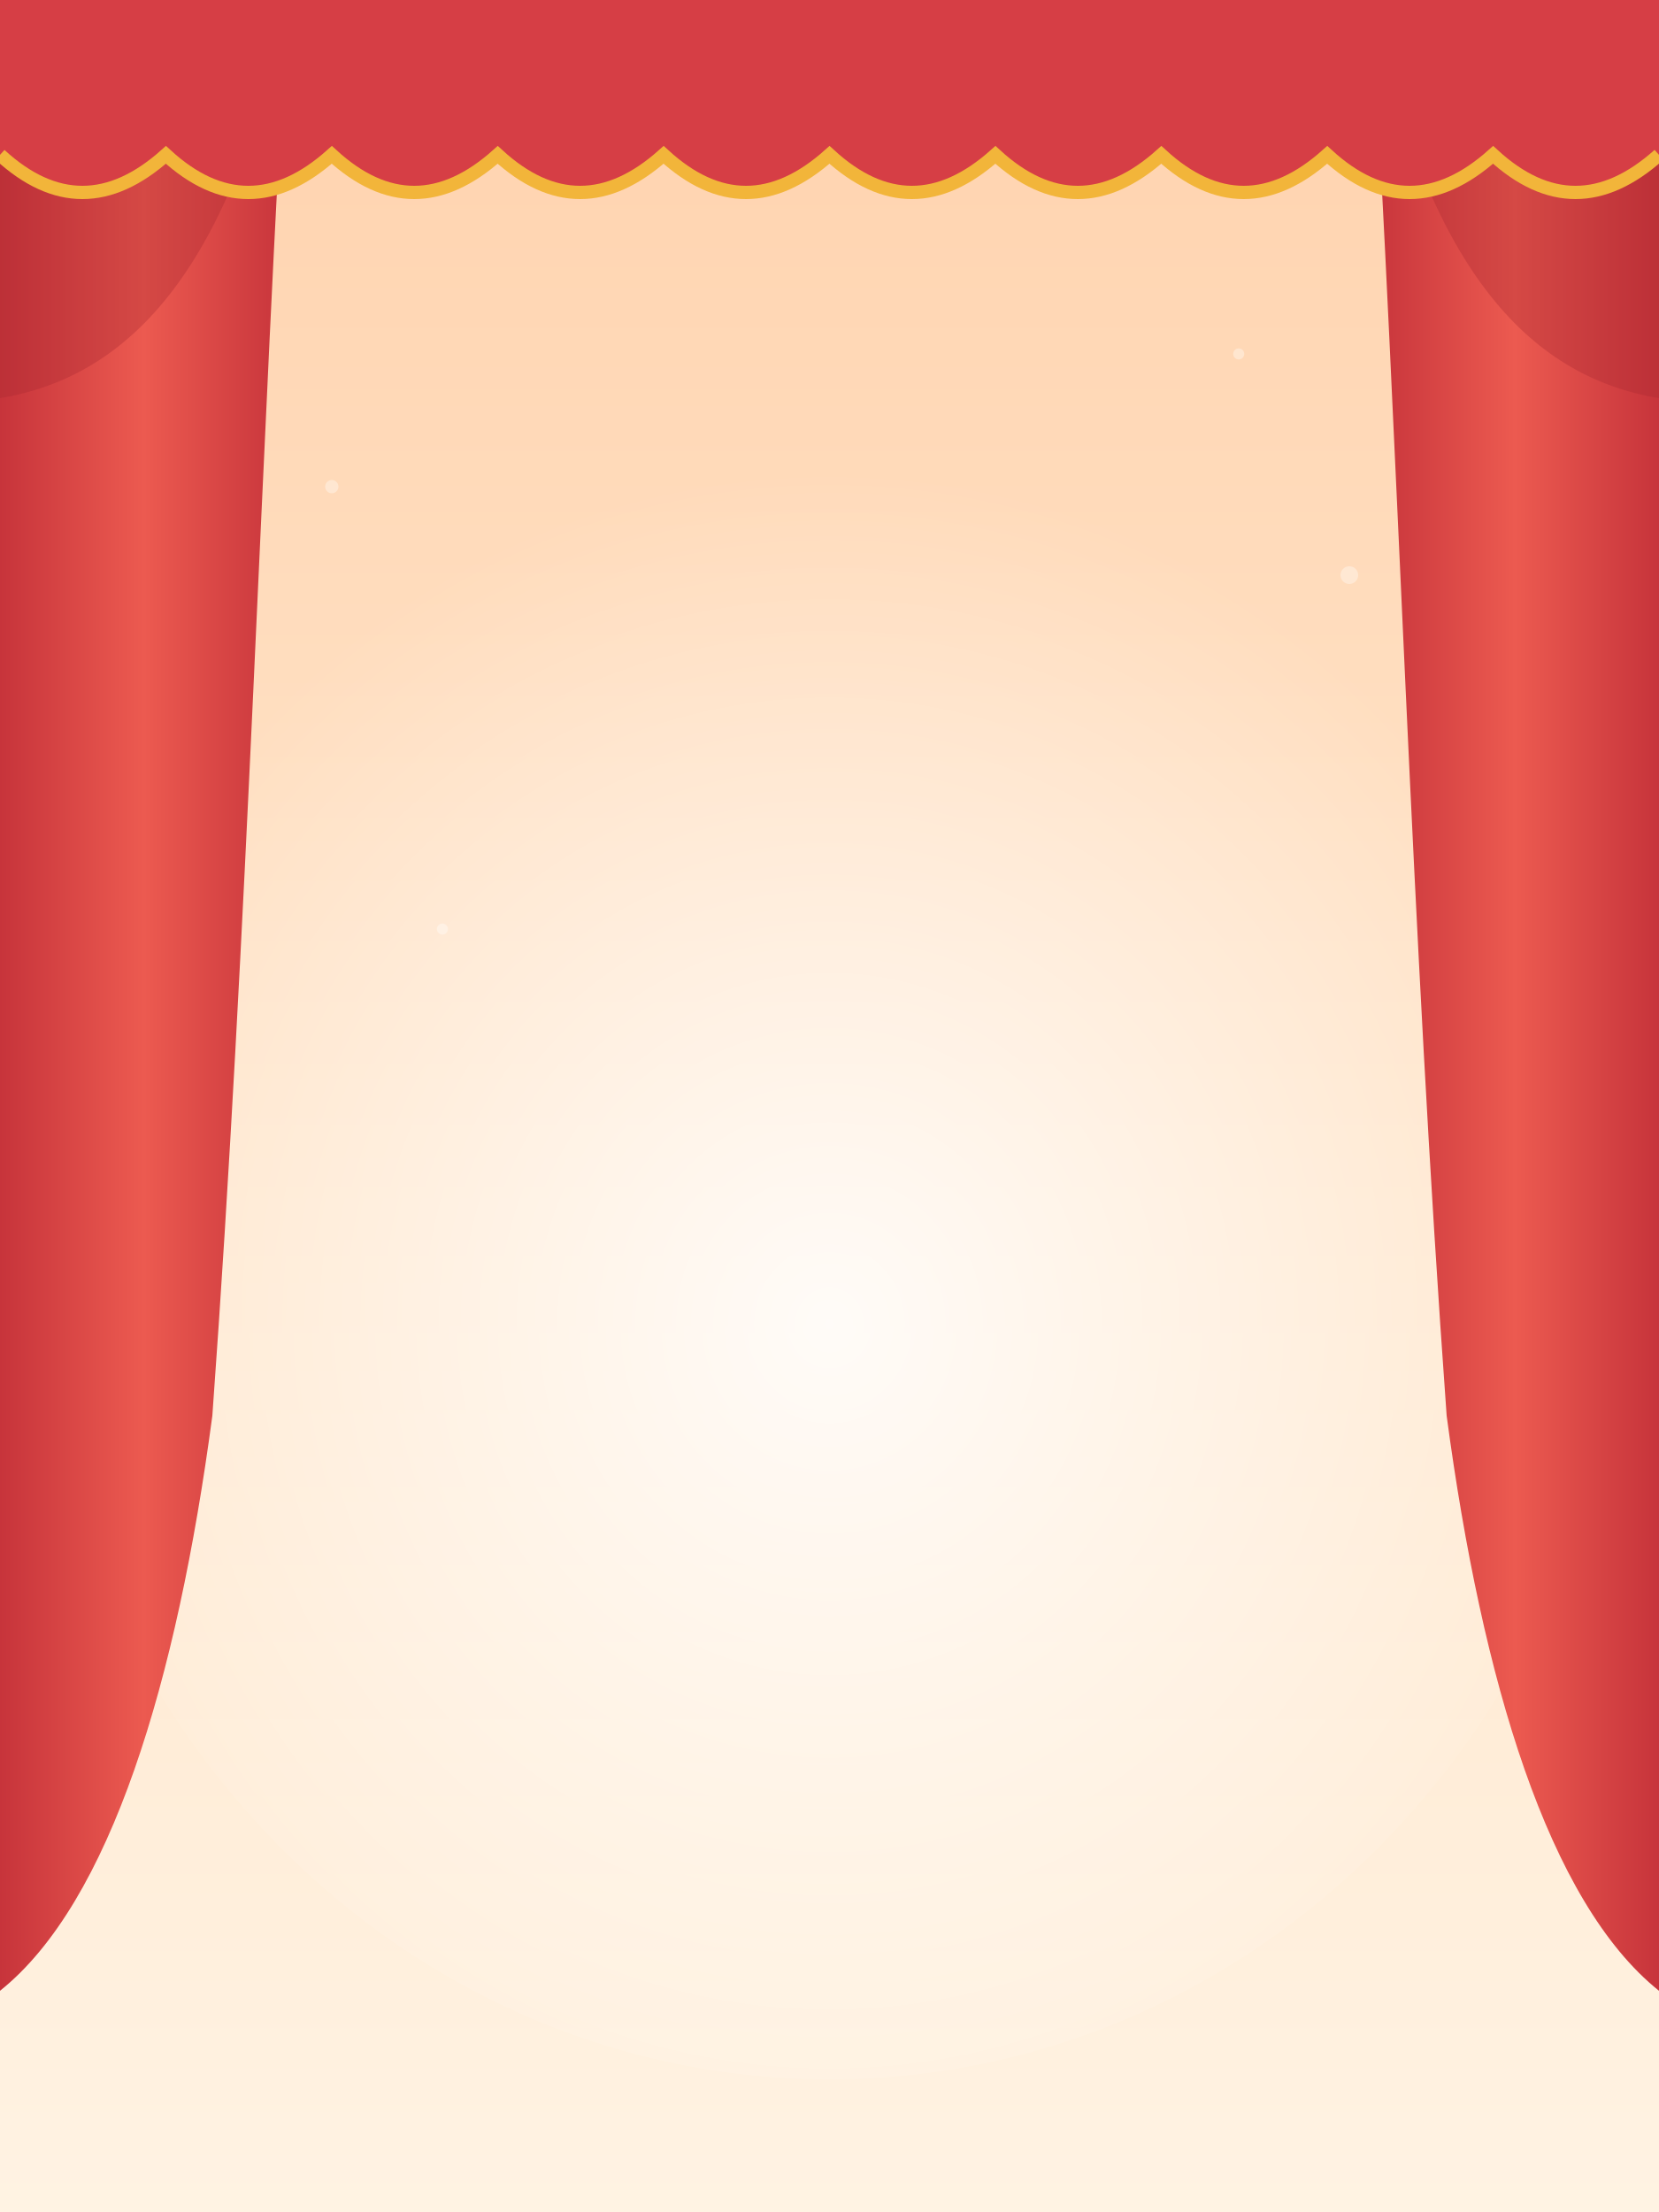
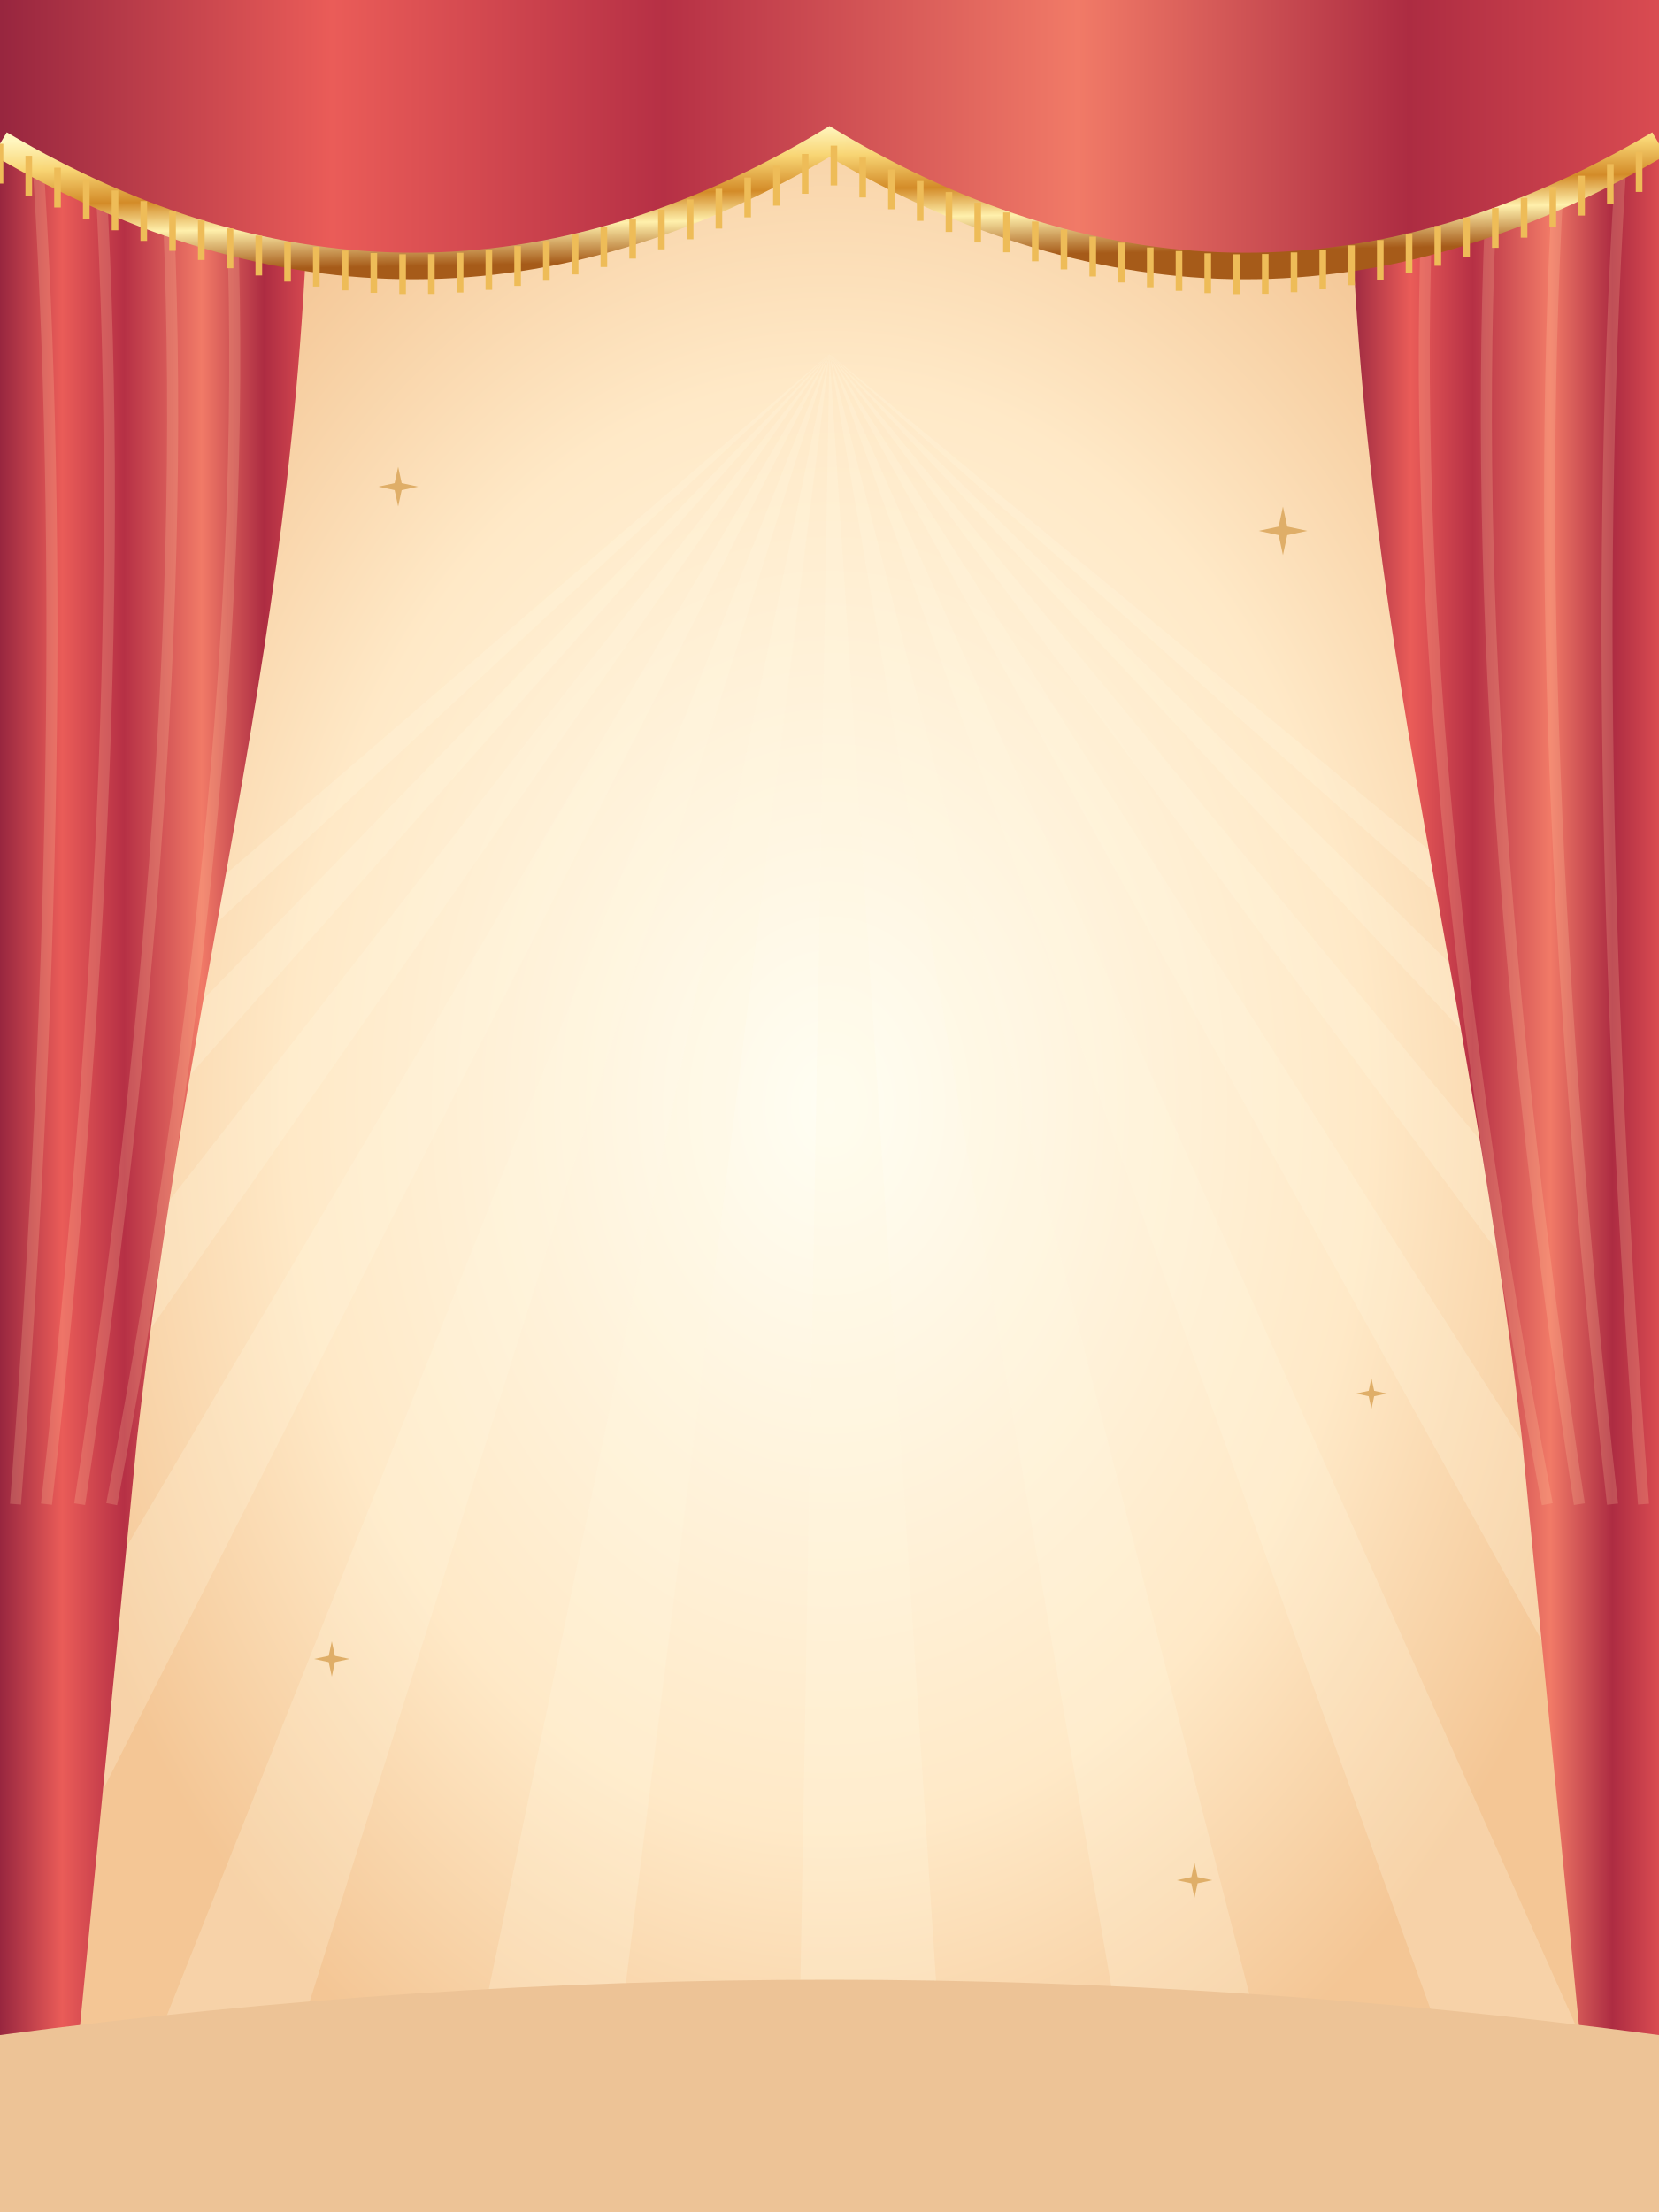
<svg xmlns="http://www.w3.org/2000/svg" width="750" height="1000" viewBox="0 0 750 1000">
  <defs>
-     <linearGradient id="w" x1="0" y1="0" x2="0" y2="1">
-       <stop offset="0" stop-color="#ffd2ad" />
-       <stop offset=".55" stop-color="#ffe6cc" />
-       <stop offset="1" stop-color="#fff3e3" />
+     <linearGradient id="gold" x2=".25" y2="1">
+       <stop stop-color="#fff6bf" />
+       <stop offset=".22" stop-color="#f8d574" />
+       <stop offset=".48" stop-color="#d38b28" />
+       <stop offset=".7" stop-color="#fff0ac" />
+       <stop offset="1" stop-color="#a65b19" />
    </linearGradient>
-     <radialGradient id="glow" cx=".5" cy=".55" r=".5">
-       <stop offset="0" stop-color="#fff" stop-opacity=".85" />
-       <stop offset="1" stop-color="#fff" stop-opacity="0" />
+     <linearGradient id="red" x2=".1" y2="1">
+       <stop stop-color="#ff8470" />
+       <stop offset=".4" stop-color="#db3b4b" />
+       <stop offset="1" stop-color="#9d213c" />
+     </linearGradient>
+     <linearGradient id="cream" x2="0" y2="1">
+       <stop stop-color="#fffdf1" />
+       <stop offset="1" stop-color="#ffe3ba" />
+     </linearGradient>
+     <linearGradient id="blue" x2=".4" y2="1">
+       <stop stop-color="#8ee8fa" />
+       <stop offset=".5" stop-color="#36b7dc" />
+       <stop offset="1" stop-color="#186dba" />
+     </linearGradient>
+     <linearGradient id="mint" x2=".4" y2="1">
+       <stop stop-color="#b2f7d0" />
+       <stop offset="1" stop-color="#249f88" />
+     </linearGradient>
+     <radialGradient id="wall">
+       <stop stop-color="#fffef3" />
+       <stop offset=".65" stop-color="#ffe9c7" />
+       <stop offset="1" stop-color="#f4c695" />
    </radialGradient>
-     <linearGradient id="c" x1="0" y1="0" x2="1" y2="0">
-       <stop offset="0" stop-color="#c7343b" />
-       <stop offset=".5" stop-color="#ec5a50" />
-       <stop offset="1" stop-color="#c7343b" />
+     <linearGradient id="velvet">
+       <stop stop-color="#98263f" />
+       <stop offset=".2" stop-color="#ea5c58" />
+       <stop offset=".4" stop-color="#b63045" />
+       <stop offset=".65" stop-color="#f17a67" />
+       <stop offset=".85" stop-color="#ad2c42" />
+       <stop offset="1" stop-color="#d94b51" />
    </linearGradient>
  </defs>
-   <rect width="750" height="1000" fill="url(#w)" />
-   <ellipse cx="375" cy="560" rx="360" ry="380" fill="url(#glow)" />
-   <g fill="#fff" fill-opacity=".35">
-     <circle cx="150" cy="220" r="3" />
-     <circle cx="610" cy="260" r="4" />
-     <circle cx="560" cy="160" r="2.5" />
-     <circle cx="200" cy="420" r="2.5" />
-     <circle cx="660" cy="480" r="3" />
-   </g>
-   <path d="M0 0H130C118 200 112 420 96 640C80 760 50 860 0 900Z" fill="url(#c)" />
-   <path d="M750 0H620C632 200 638 420 654 640C670 760 700 860 750 900Z" fill="url(#c)" />
-   <path d="M0 0H130C105 120 60 170 0 180Z" fill="#a82a31" fill-opacity=".35" />
-   <path d="M750 0H620C645 120 690 170 750 180Z" fill="#a82a31" fill-opacity=".35" />
-   <path d="M0 0H750V70Q712 104 675 70Q637 104 600 70Q562 104 525 70Q487 104 450 70Q412 104 375 70Q337 104 300 70Q262 104 225 70Q187 104 150 70Q112 104 75 70Q37 104 0 70Z" fill="#d63e45" />
-   <path d="M0 70Q37 104 75 70Q112 104 150 70Q187 104 225 70Q262 104 300 70Q337 104 375 70Q412 104 450 70Q487 104 525 70Q562 104 600 70Q637 104 675 70Q712 104 750 70" fill="none" stroke="#f2b53a" stroke-width="6" />
+   <path fill="url(#wall)" d="M0 0h750v1000H0z" />
+   <path d="M375 160L-600 1000h70Z" fill="#fff8df" opacity=".25" />
+   <path d="M375 160L-440 1000h70Z" fill="#fff8df" opacity=".25" />
+   <path d="M375 160L-280 1000h70Z" fill="#fff8df" opacity=".25" />
+   <path d="M375 160L-120 1000h70Z" fill="#fff8df" opacity=".25" />
+   <path d="M375 160L40 1000h70Z" fill="#fff8df" opacity=".25" />
+   <path d="M375 160L200 1000h70Z" fill="#fff8df" opacity=".25" />
+   <path d="M375 160L360 1000h70Z" fill="#fff8df" opacity=".25" />
+   <path d="M375 160L520 1000h70Z" fill="#fff8df" opacity=".25" />
+   <path d="M375 160L680 1000h70Z" fill="#fff8df" opacity=".25" />
+   <path d="M375 160L840 1000h70Z" fill="#fff8df" opacity=".25" />
+   <path d="M375 160L1000 1000h70Z" fill="#fff8df" opacity=".25" />
+   <path d="M375 160L1160 1000h70Z" fill="#fff8df" opacity=".25" />
+   <path d="M375 160L1320 1000h70Z" fill="#fff8df" opacity=".25" />
+   <path d="M0 0H140C145 260 90 405 62 650L28 1000H0Z" fill="url(#velvet)" />
+   <path d="M750 0H610C605 260 660 405 688 650L722 1000H750Z" fill="url(#velvet)" />
+   <path d="M14 30Q36 300 7.0 680" fill="none" stroke="#ffd0a0" stroke-opacity=".22" stroke-width="5" />
+   <path d="M736 30Q714 300 743.0 680" fill="none" stroke="#ffd0a0" stroke-opacity=".22" stroke-width="5" />
+   <path d="M42 30Q64 300 21.0 680" fill="none" stroke="#ffd0a0" stroke-opacity=".22" stroke-width="5" />
+   <path d="M708 30Q686 300 729.0 680" fill="none" stroke="#ffd0a0" stroke-opacity=".22" stroke-width="5" />
+   <path d="M72 30Q94 300 36.0 680" fill="none" stroke="#ffd0a0" stroke-opacity=".22" stroke-width="5" />
+   <path d="M678 30Q656 300 714.0 680" fill="none" stroke="#ffd0a0" stroke-opacity=".22" stroke-width="5" />
+   <path d="M101 30Q123 300 50.5 680" fill="none" stroke="#ffd0a0" stroke-opacity=".22" stroke-width="5" />
+   <path d="M649 30Q627 300 699.5 680" fill="none" stroke="#ffd0a0" stroke-opacity=".22" stroke-width="5" />
+   <path d="M0 0H750V65Q562 176 375 64Q188 176 0 65Z" fill="url(#velvet)" />
+   <path d="M0 65Q188 176 375 64Q562 176 750 65" fill="none" stroke="url(#gold)" stroke-width="12" />
+   <path d="M0 65.0v18" stroke="#eebc58" stroke-width="3" />
+   <path d="M13 70.435v18" stroke="#eebc58" stroke-width="3" />
+   <path d="M26 75.805v18" stroke="#eebc58" stroke-width="3" />
+   <path d="M39 81.047v18" stroke="#eebc58" stroke-width="3" />
+   <path d="M52 86.099v18" stroke="#eebc58" stroke-width="3" />
+   <path d="M65 90.901v18" stroke="#eebc58" stroke-width="3" />
+   <path d="M78 95.397v18" stroke="#eebc58" stroke-width="3" />
+   <path d="M91 99.532v18" stroke="#eebc58" stroke-width="3" />
+   <path d="M104 103.257v18" stroke="#eebc58" stroke-width="3" />
+   <path d="M117 106.53v18" stroke="#eebc58" stroke-width="3" />
+   <path d="M130 109.31v18" stroke="#eebc58" stroke-width="3" />
+   <path d="M143 111.566v18" stroke="#eebc58" stroke-width="3" />
+   <path d="M156 113.269v18" stroke="#eebc58" stroke-width="3" />
+   <path d="M169 114.401v18" stroke="#eebc58" stroke-width="3" />
+   <path d="M182 114.947v18" stroke="#eebc58" stroke-width="3" />
+   <path d="M195 114.901v18" stroke="#eebc58" stroke-width="3" />
+   <path d="M208 114.264v18" stroke="#eebc58" stroke-width="3" />
+   <path d="M221 113.044v18" stroke="#eebc58" stroke-width="3" />
+   <path d="M234 111.254v18" stroke="#eebc58" stroke-width="3" />
+   <path d="M247 108.916v18" stroke="#eebc58" stroke-width="3" />
+   <path d="M260 106.057v18" stroke="#eebc58" stroke-width="3" />
+   <path d="M273 102.713v18" stroke="#eebc58" stroke-width="3" />
+   <path d="M286 98.921v18" stroke="#eebc58" stroke-width="3" />
+   <path d="M299 94.727v18" stroke="#eebc58" stroke-width="3" />
+   <path d="M312 90.181v18" stroke="#eebc58" stroke-width="3" />
+   <path d="M325 85.337v18" stroke="#eebc58" stroke-width="3" />
+   <path d="M338 80.252v18" stroke="#eebc58" stroke-width="3" />
+   <path d="M351 74.985v18" stroke="#eebc58" stroke-width="3" />
+   <path d="M364 69.601v18" stroke="#eebc58" stroke-width="3" />
+   <path d="M377 65.838v18" stroke="#eebc58" stroke-width="3" />
+   <path d="M390 71.267v18" stroke="#eebc58" stroke-width="3" />
+   <path d="M403 76.621v18" stroke="#eebc58" stroke-width="3" />
+   <path d="M416 81.838v18" stroke="#eebc58" stroke-width="3" />
+   <path d="M429 86.856v18" stroke="#eebc58" stroke-width="3" />
+   <path d="M442 91.614v18" stroke="#eebc58" stroke-width="3" />
+   <path d="M455 96.057v18" stroke="#eebc58" stroke-width="3" />
+   <path d="M468 100.132v18" stroke="#eebc58" stroke-width="3" />
+   <path d="M481 103.791v18" stroke="#eebc58" stroke-width="3" />
+   <path d="M494 106.99v18" stroke="#eebc58" stroke-width="3" />
+   <path d="M507 109.692v18" stroke="#eebc58" stroke-width="3" />
+   <path d="M520 111.864v18" stroke="#eebc58" stroke-width="3" />
+   <path d="M533 113.481v18" stroke="#eebc58" stroke-width="3" />
+   <path d="M546 114.523v18" stroke="#eebc58" stroke-width="3" />
+   <path d="M559 114.979v18" stroke="#eebc58" stroke-width="3" />
+   <path d="M572 114.842v18" stroke="#eebc58" stroke-width="3" />
+   <path d="M585 114.114v18" stroke="#eebc58" stroke-width="3" />
+   <path d="M598 112.805v18" stroke="#eebc58" stroke-width="3" />
+   <path d="M611 110.929v18" stroke="#eebc58" stroke-width="3" />
+   <path d="M624 108.509v18" stroke="#eebc58" stroke-width="3" />
+   <path d="M637 105.574v18" stroke="#eebc58" stroke-width="3" />
+   <path d="M650 102.157v18" stroke="#eebc58" stroke-width="3" />
+   <path d="M663 98.301v18" stroke="#eebc58" stroke-width="3" />
+   <path d="M676 94.049v18" stroke="#eebc58" stroke-width="3" />
+   <path d="M689 89.454v18" stroke="#eebc58" stroke-width="3" />
+   <path d="M702 84.569v18" stroke="#eebc58" stroke-width="3" />
+   <path d="M715 79.452v18" stroke="#eebc58" stroke-width="3" />
+   <path d="M728 74.163v18" stroke="#eebc58" stroke-width="3" />
+   <path d="M741 68.766v18" stroke="#eebc58" stroke-width="3" />
+   <polygon points="180.00,211.00 181.59,218.41 189.00,220.00 181.59,221.59 180.00,229.00 178.41,221.59 171.00,220.00 178.41,218.41" fill="#dfae68" />
+   <polygon points="580.00,229.00 581.94,238.06 591.00,240.00 581.94,241.94 580.00,251.00 578.06,241.94 569.00,240.00 578.06,238.06" fill="#dfae68" />
+   <polygon points="150.00,742.00 151.41,748.59 158.00,750.00 151.41,751.41 150.00,758.00 148.59,751.41 142.00,750.00 148.59,748.59" fill="#dfae68" />
+   <polygon points="620.00,623.00 621.24,628.76 627.00,630.00 621.24,631.24 620.00,637.00 618.76,631.24 613.00,630.00 618.76,628.76" fill="#dfae68" />
+   <polygon points="540.00,842.00 541.41,848.59 548.00,850.00 541.41,851.41 540.00,858.00 538.59,851.41 532.00,850.00 538.59,848.59" fill="#dfae68" />
+   <path d="M0 920Q375 870 750 920V1000H0Z" fill="#edc396" />
</svg>
